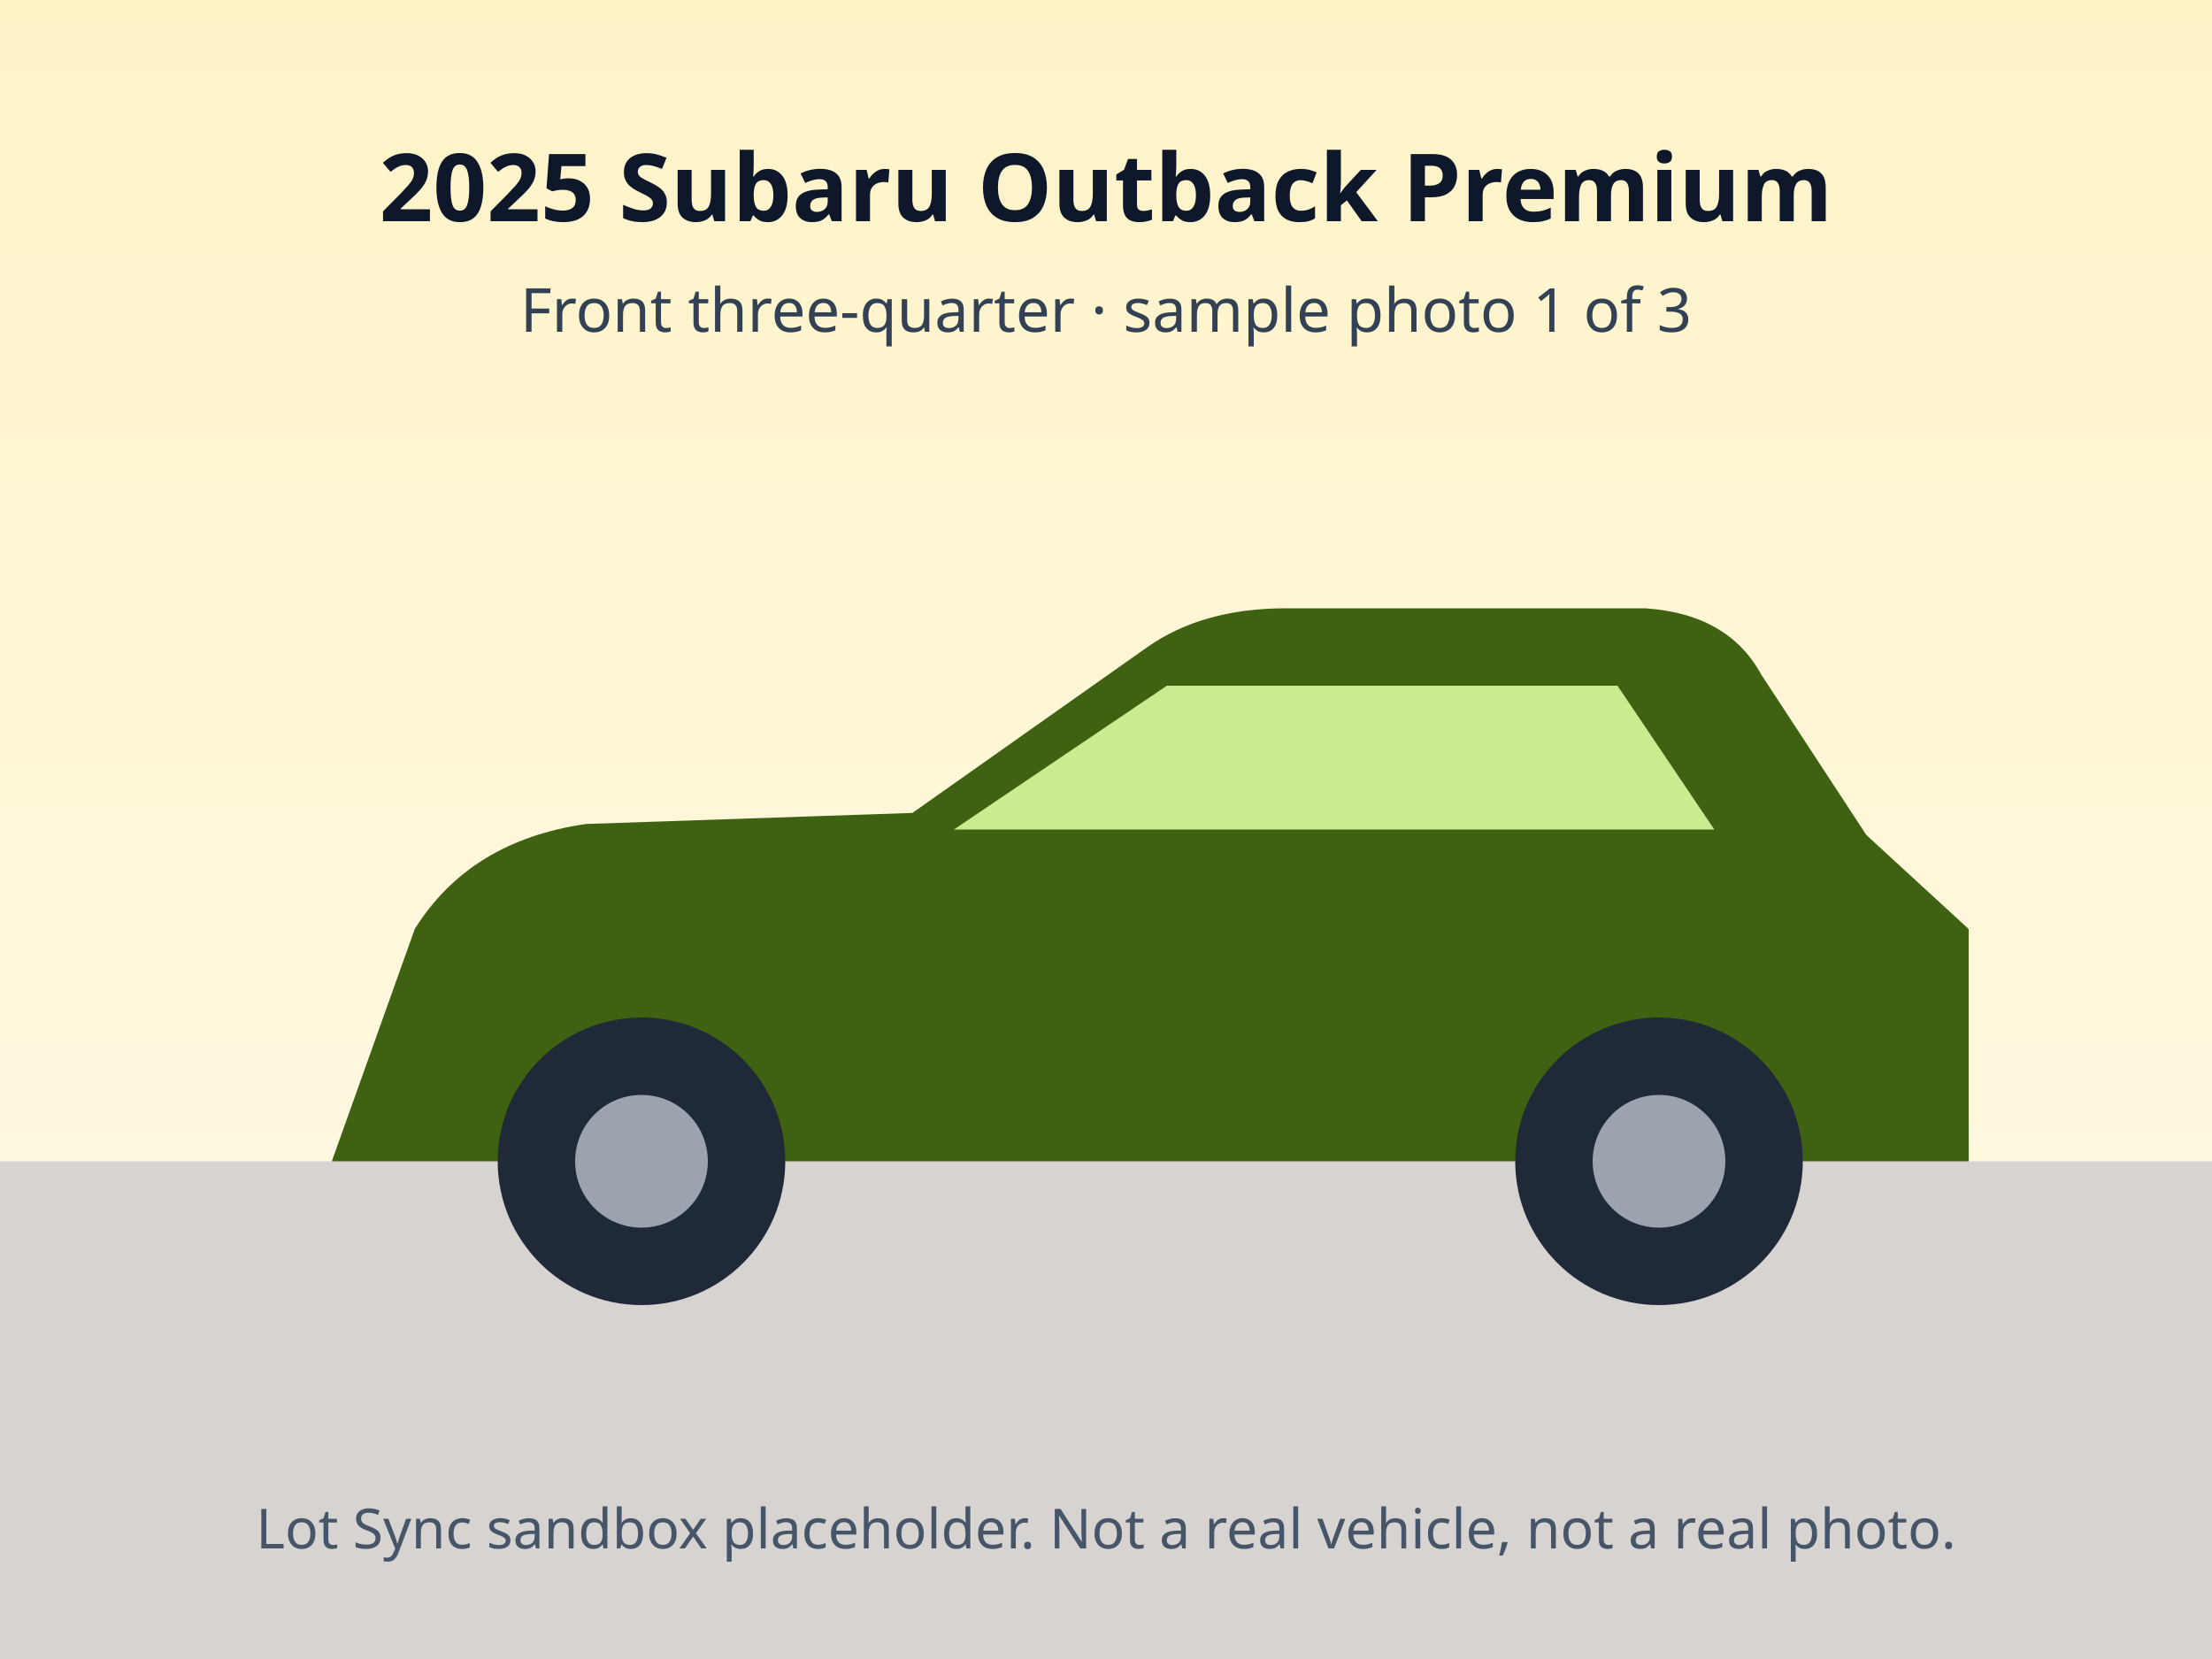
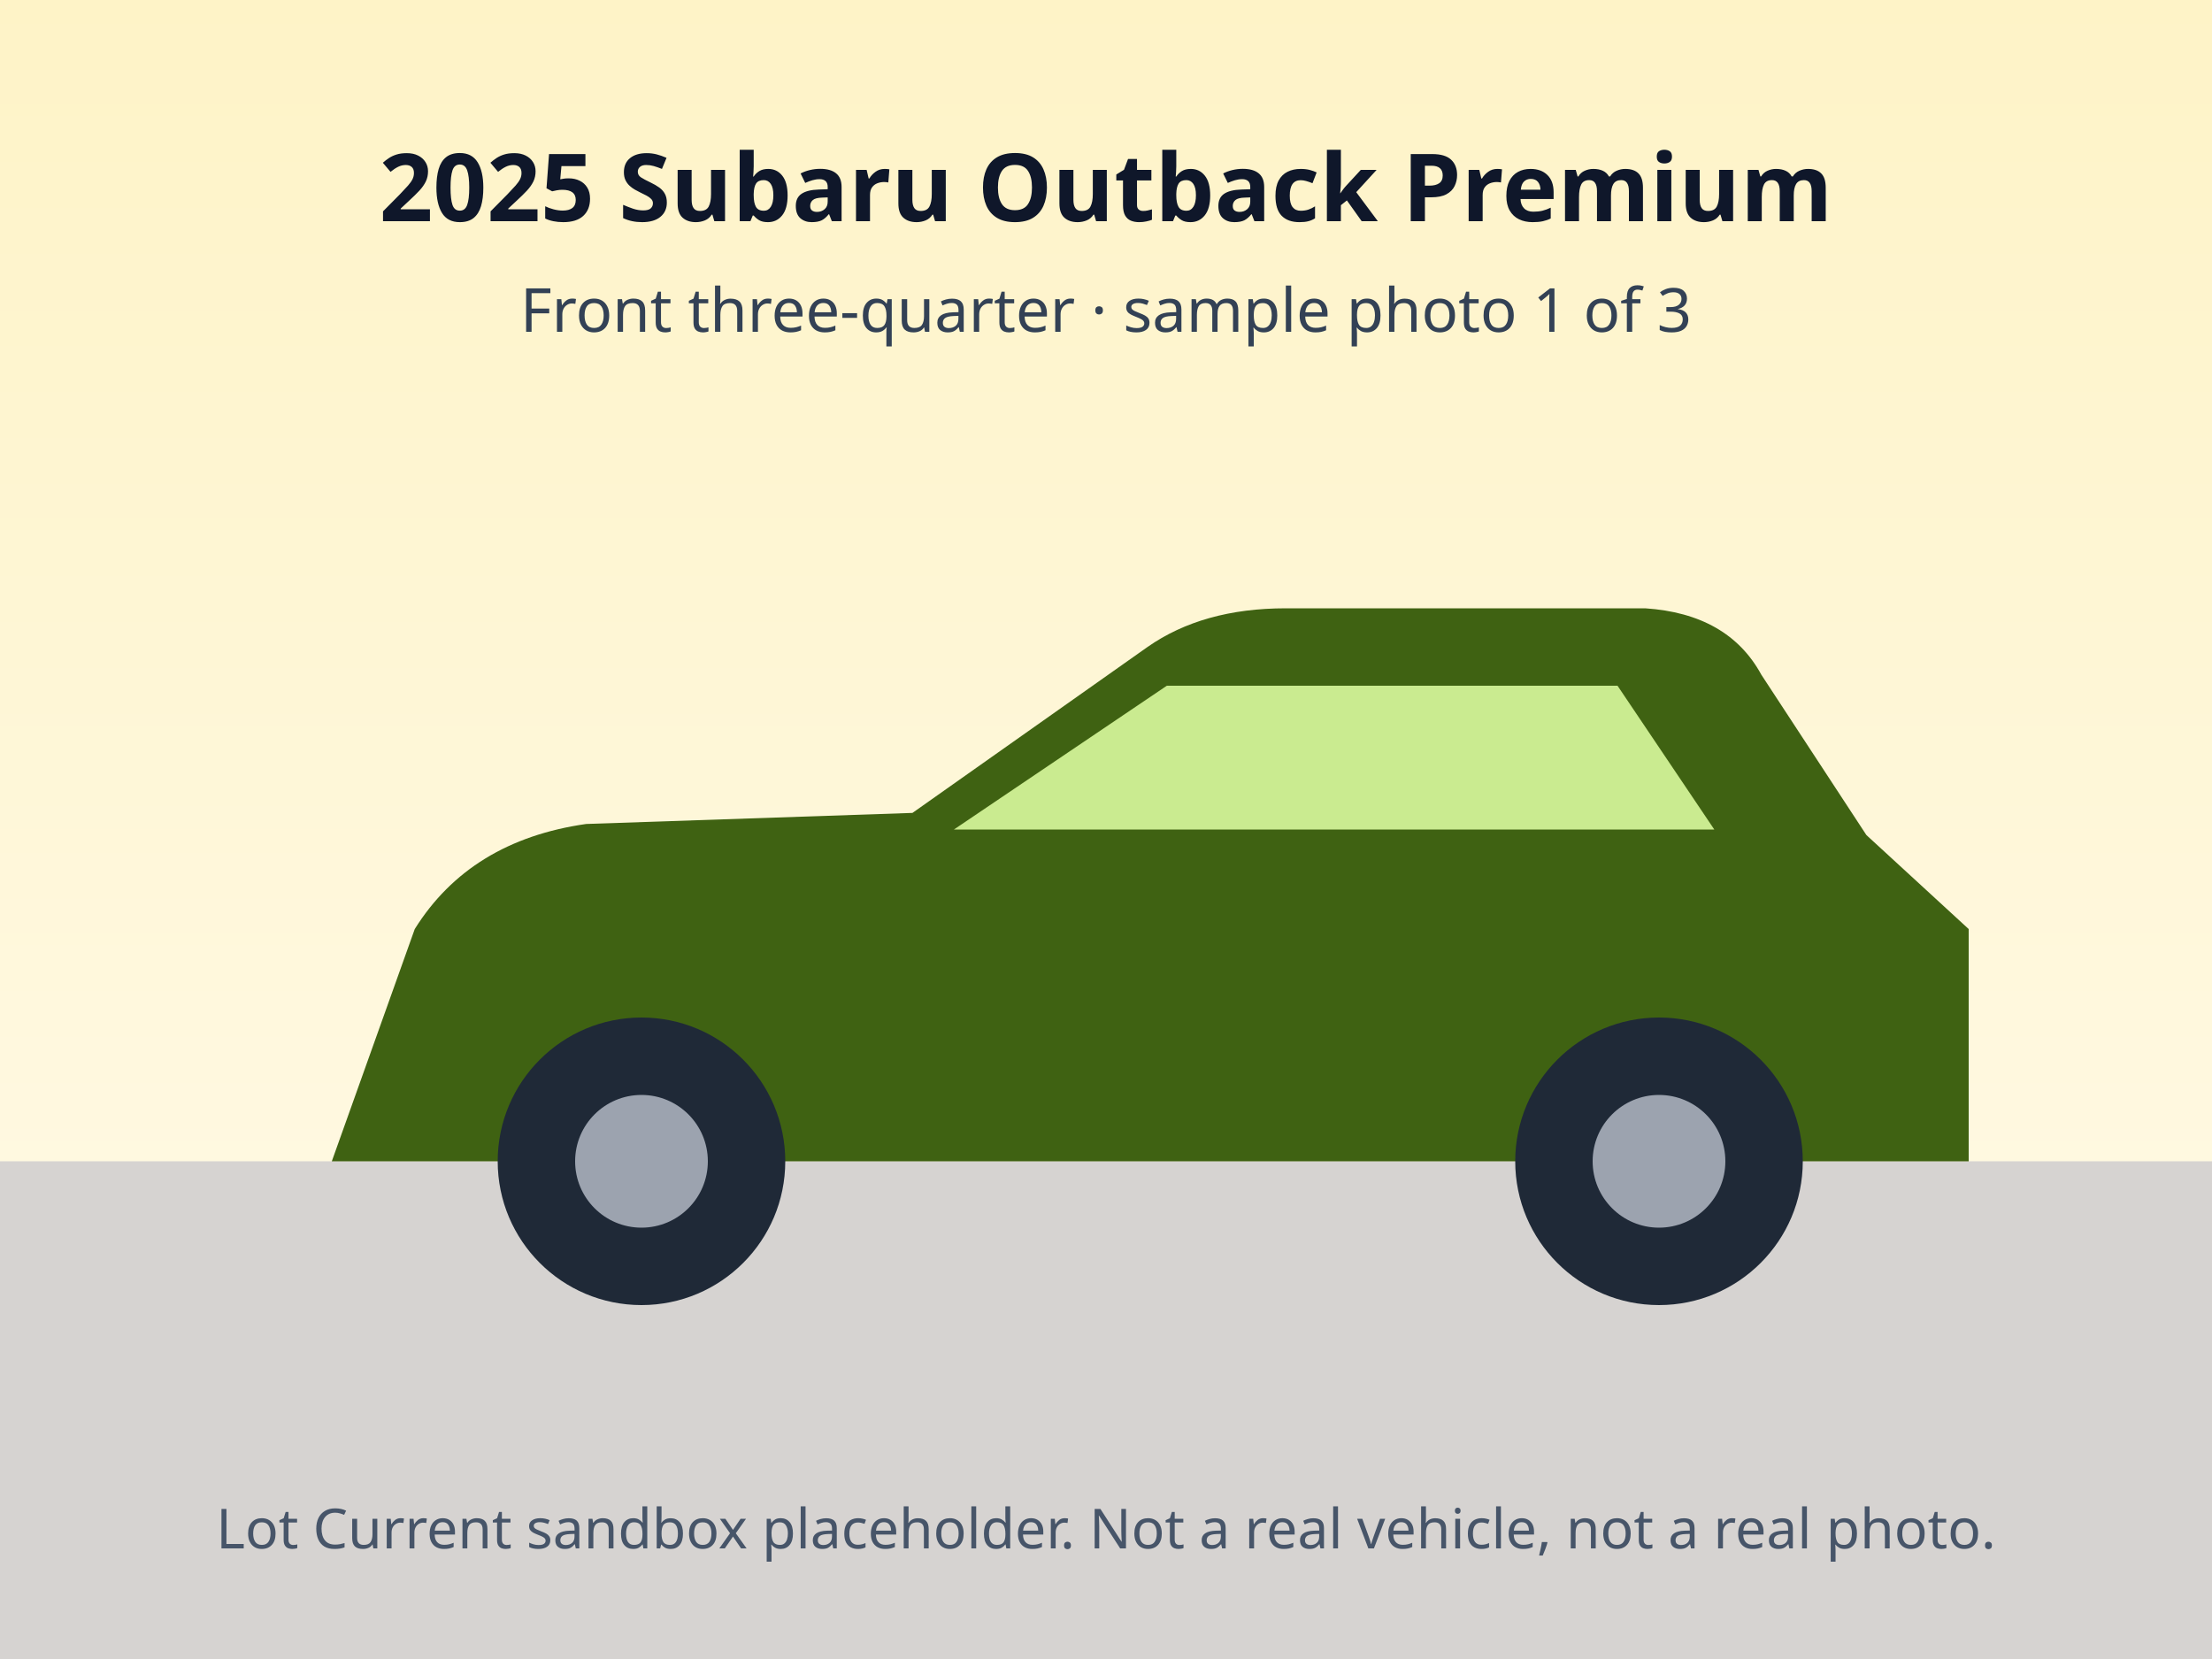
<svg xmlns="http://www.w3.org/2000/svg" width="800" height="600" viewBox="0 0 800 600">
  <defs>
    <linearGradient id="sky" x1="0" y1="0" x2="0" y2="1">
      <stop offset="0" stop-color="#fef3c7" />
      <stop offset="1" stop-color="#fffbeb" />
    </linearGradient>
  </defs>
  <rect width="800" height="600" fill="url(#sky)" />
  <rect y="420" width="800" height="180" fill="#d6d3d1" />
  <g>
    <path d="M120 420 L150 336 Q170 304 212 298 L330 294 L415 234 Q435 220 465 220 L595 220 Q625 222 637 244 L675 302 L712 336 L712 420 Z" fill="#3f6212" />
    <path d="M345 300 L422 248 L585 248 L620 300 Z" fill="#d9f99d" opacity="0.9" />
    <circle cx="232" cy="420" r="52" fill="#1f2937" />
    <circle cx="232" cy="420" r="24" fill="#9ca3af" />
    <circle cx="600" cy="420" r="52" fill="#1f2937" />
    <circle cx="600" cy="420" r="24" fill="#9ca3af" />
  </g>
  <text x="400" y="80" font-family="system-ui, sans-serif" font-size="34" font-weight="700" text-anchor="middle" fill="#0f172a">2025 Subaru Outback Premium</text>
  <text x="400" y="120" font-family="system-ui, sans-serif" font-size="22" text-anchor="middle" fill="#334155">Front three-quarter · sample photo 1 of 3</text>
-   <text x="400" y="560" font-family="system-ui, sans-serif" font-size="20" text-anchor="middle" fill="#475569">Lot Sync sandbox placeholder. Not a real vehicle, not a real photo.</text>
+   <text x="400" y="560" font-family="system-ui, sans-serif" font-size="20" text-anchor="middle" fill="#475569">Lot Current sandbox placeholder. Not a real vehicle, not a real photo.</text>
</svg>
